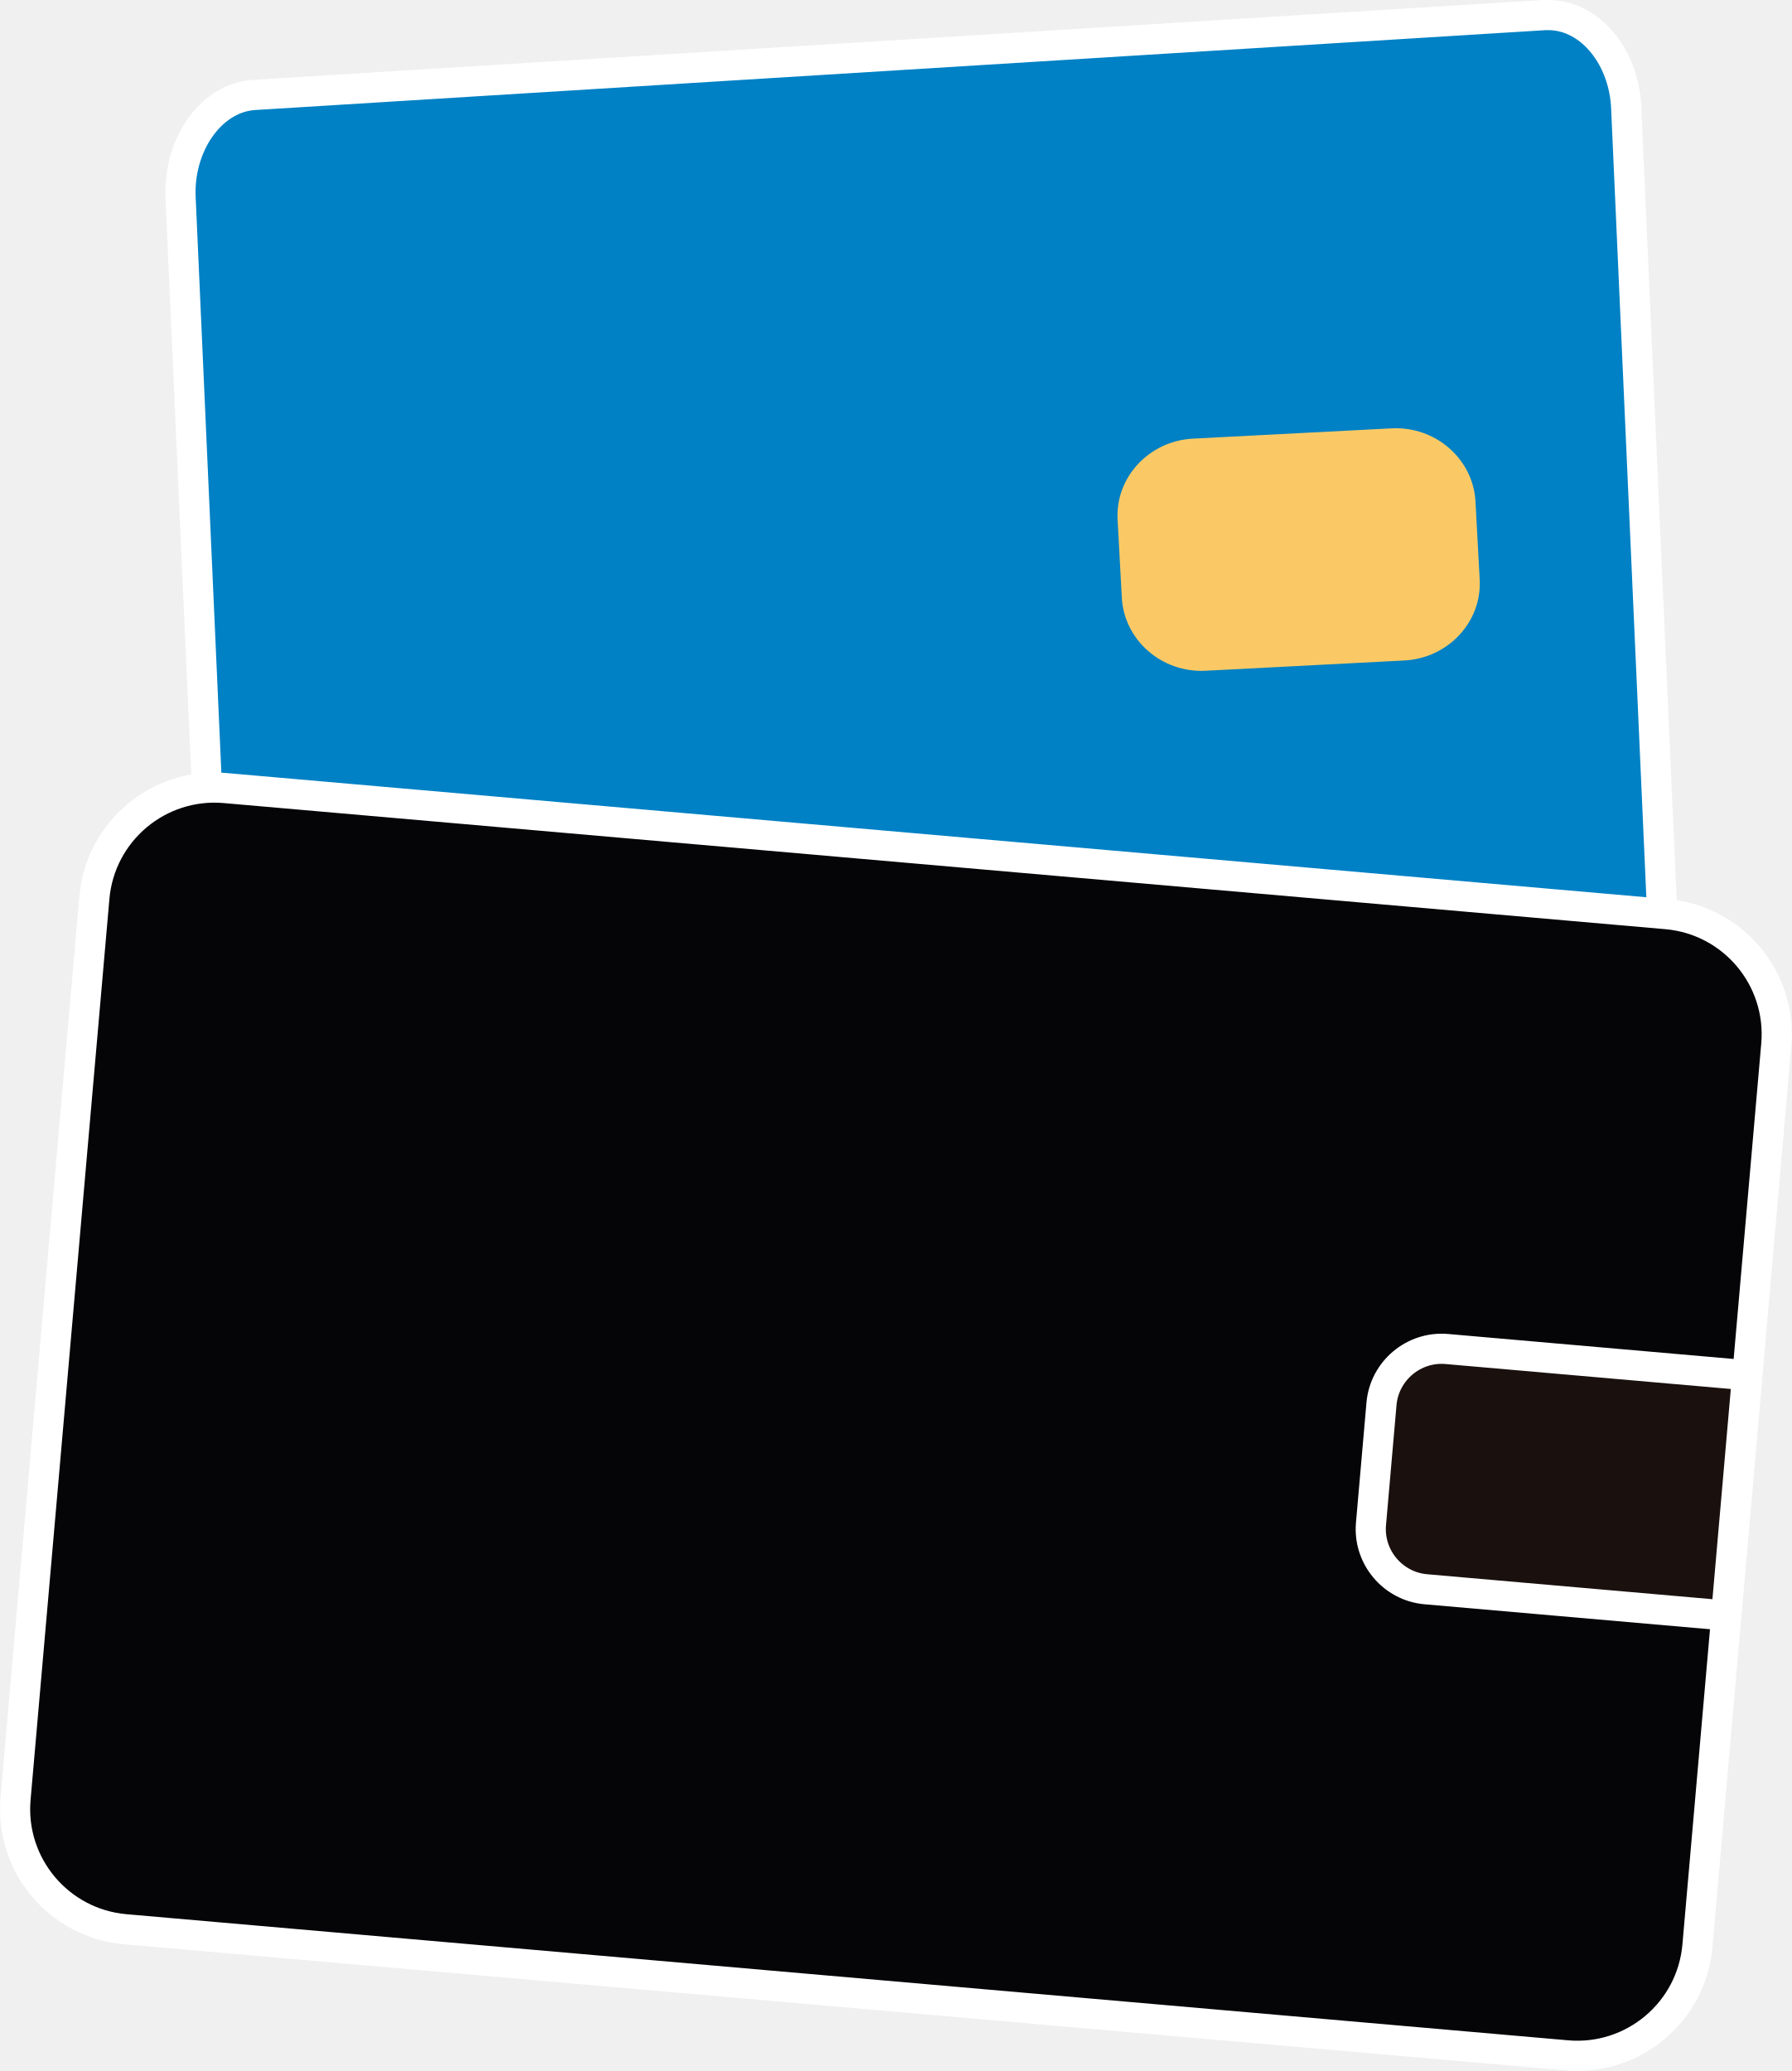
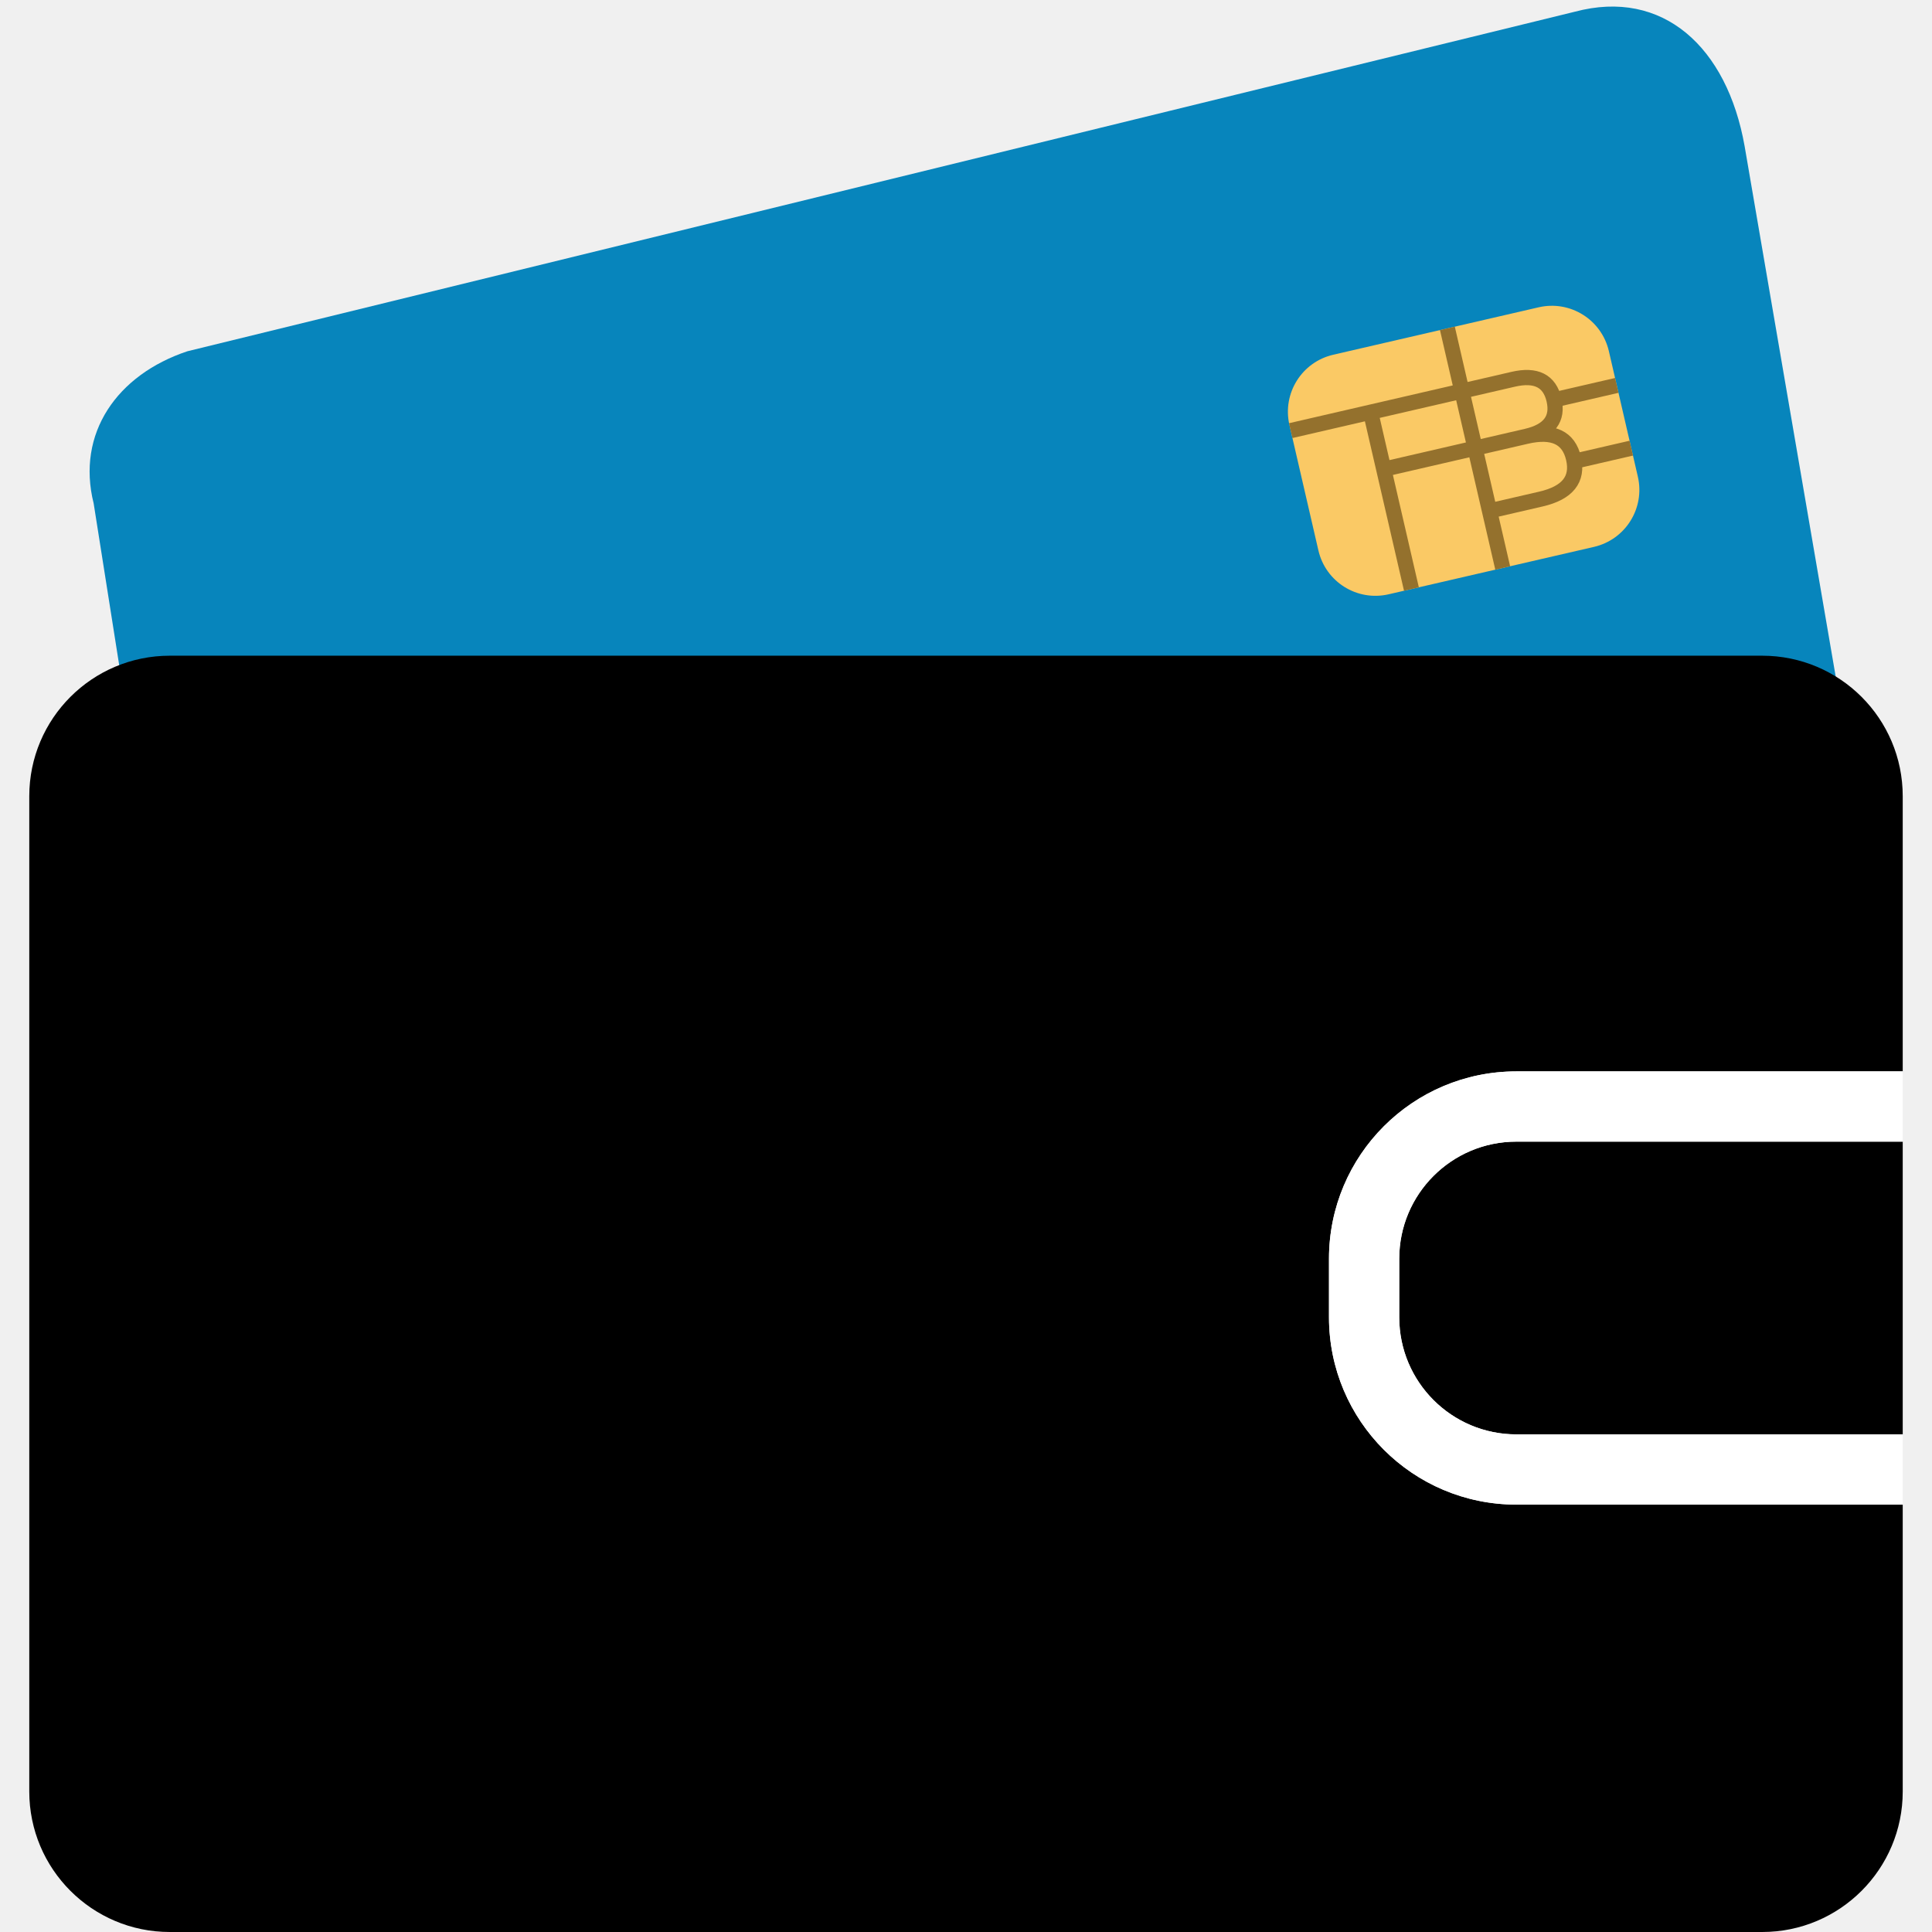
- <svg xmlns="http://www.w3.org/2000/svg" id="Layer_2" viewBox="0 0 59.43 68.7">
-   <defs>
-     <style>.cls-1{fill:#0081c5;}.cls-2{fill:#fff;}.cls-3{fill:#fac965;}.cls-4{fill:#050407;}.cls-4,.cls-5{stroke:#fff;stroke-miterlimit:10;}.cls-5{fill:#1a110f;}</style>
+ <svg xmlns="http://www.w3.org/2000/svg" id="svg1" version="1.1" width="330" height="330" viewBox="-5 0 330 330">
+   <defs id="defs1">
+     <clipPath id="clipPath4" clipPathUnits="userSpaceOnUse">
+       <path id="path4" d="m 1670.53,2020.59 263.08,60.74 c 40.36,9.32 80.63,-15.85 89.95,-56.2 l 37.12,-160.77 c 9.31,-40.36 -15.85,-80.64 -56.21,-89.95 L 1741.39,1713.67 c -40.36,-9.32 -80.63,15.85 -89.95,56.21 l -37.12,160.76 c -9.31,40.36 15.85,80.64 56.21,89.95 z" />
+     </clipPath>
  </defs>
-   <g id="Layer_1-2">
-     <g>
-       <g>
-         <path class="cls-1" d="M9.84,37.86c-1.37,0-2.51-1.35-2.58-3.08L5.99,6.56c-.08-1.79,1.01-3.32,2.44-3.41L51.23,.5h.13c1.37,0,2.51,1.35,2.58,3.07l1.26,28.23c.08,1.79-1.01,3.32-2.44,3.41l-42.8,2.65h-.13Z" />
-         <path class="cls-2" d="M51.36,1c1.09,0,2.02,1.17,2.08,2.6l1.26,28.23c.07,1.49-.84,2.82-1.97,2.89l-42.8,2.65s-.07,0-.1,0c-1.09,0-2.02-1.17-2.08-2.6L6.49,6.54c-.07-1.49,.84-2.82,1.97-2.89L51.27,1s.07,0,.1,0M51.36,0c-.05,0-.11,0-.16,0L8.4,2.65c-1.7,.1-3,1.86-2.91,3.93l1.26,28.23c.09,2,1.45,3.55,3.08,3.55,.05,0,.11,0,.16,0l42.8-2.65c1.7-.11,3-1.86,2.91-3.93l-1.26-28.23C54.36,1.55,52.99,0,51.36,0h0Z" />
-       </g>
-       <path class="cls-3" d="M46.57,21.91l-6.57,.34c-1.46,.08-2.71-1.01-2.79-2.42l-.14-2.59c-.08-1.41,1.05-2.62,2.51-2.69l6.57-.34c1.46-.08,2.71,1.01,2.79,2.42l.14,2.59c.08,1.41-1.05,2.62-2.51,2.69Z" />
-       <rect class="cls-4" x="1.72" y="28.16" width="56" height="38" rx="4" ry="4" transform="translate(4.22 -2.41) rotate(5)" />
-       <path class="cls-5" d="M47.63,45.08h10v8h-10c-1.1,0-2-.9-2-2v-4c0-1.1,.9-2,2-2Z" transform="translate(4.47 -4.31) rotate(5)" />
-     </g>
+   <g id="g1">
+     <path id="path1" fill="#0785bc" fill-opacity="1" fill-rule="nonzero" stroke="none" d="M 202.5,2025 1980,2460 c 112.5,30 195,-45 217.5,-172.5 L 2325,1545 H 127.5 l -45,285 c -22.5,90 30,165 120,195" transform="matrix(0.1333333,0,0,-0.1333333,0,330)" />
+     <path id="path2" fill="#fac965" fill-opacity="1" fill-rule="nonzero" stroke="none" d="m 1670.53,2020.59 263.08,60.74 c 40.4,9.33 80.62,-15.81 89.95,-56.2 l 37.12,-160.77 c 9.32,-40.4 -15.81,-80.63 -56.21,-89.95 l -263.08,-60.74 c -40.4,-9.33 -80.62,15.81 -89.95,56.21 l -37.12,160.76 c -9.32,40.4 15.81,80.63 56.21,89.95" transform="matrix(0.1333333,0,0,-0.1333333,0,330)" />
+     <path id="path3" fill="none" stroke="#94712d" stroke-dasharray="none" stroke-linecap="round" stroke-linejoin="round" stroke-miterlimit="10" stroke-opacity="1" stroke-width="19.5" d="m 1718.32,1946.96 52.3,-226.54 m -154.61,202.92 285.01,65.8 c 29.23,6.74 46.65,-2.06 52.28,-26.42 5.62,-24.36 -6.18,-39.91 -35.41,-46.66 l -182.7,-42.18 m 81.5,180.46 53.99,-233.85 65.77,15.18 c 34.1,7.88 48.05,25.21 41.87,52.01 -6.19,26.79 -26.33,36.25 -60.43,28.38 m 35.41,46.66 80.38,18.56 m -54.52,-97.26 73.08,16.87 m -181.56,-80.4 16.87,-73.08" clip-path="url(#clipPath4)" transform="matrix(0.1333333,0,0,-0.1333333,0,330)" />
+     <path id="path5" fill="#000" fill-opacity="1" fill-rule="nonzero" stroke="none" d="m 180,1635 h 2040 c 99.41,0 180,-80.59 180,-180 v -352.5 h -495 c -132.55,0 -240,-107.453 -240,-240 v -75 c 0,-132.547 107.45,-240 240,-240 h 495 V 180 C 2400,80.59 2319.41,0 2220,0 H 180 C 80.59,0 0,80.59 0,180 v 1275 c 0,99.41 80.59,180 180,180 z m 1725,-622.5 h 495 v -375 h -495 c -82.84,0 -150,67.156 -150,150 v 75 c 0,82.844 67.16,150 150,150" transform="matrix(0.1333333,0,0,-0.1333333,0,330)" />
+     <path id="path6" fill="#fff" fill-opacity="1" fill-rule="nonzero" stroke="none" d="m 2400,1102.5 h -495 c -132.55,0 -240,-107.453 -240,-240 v -75 c 0,-132.547 107.45,-240 240,-240 h 495 v 90 h -495 c -82.84,0 -150,67.156 -150,150 v 75 c 0,82.844 67.16,150 150,150 h 495 v 90" transform="matrix(0.1333333,0,0,-0.1333333,0,330)" />
  </g>
</svg>
